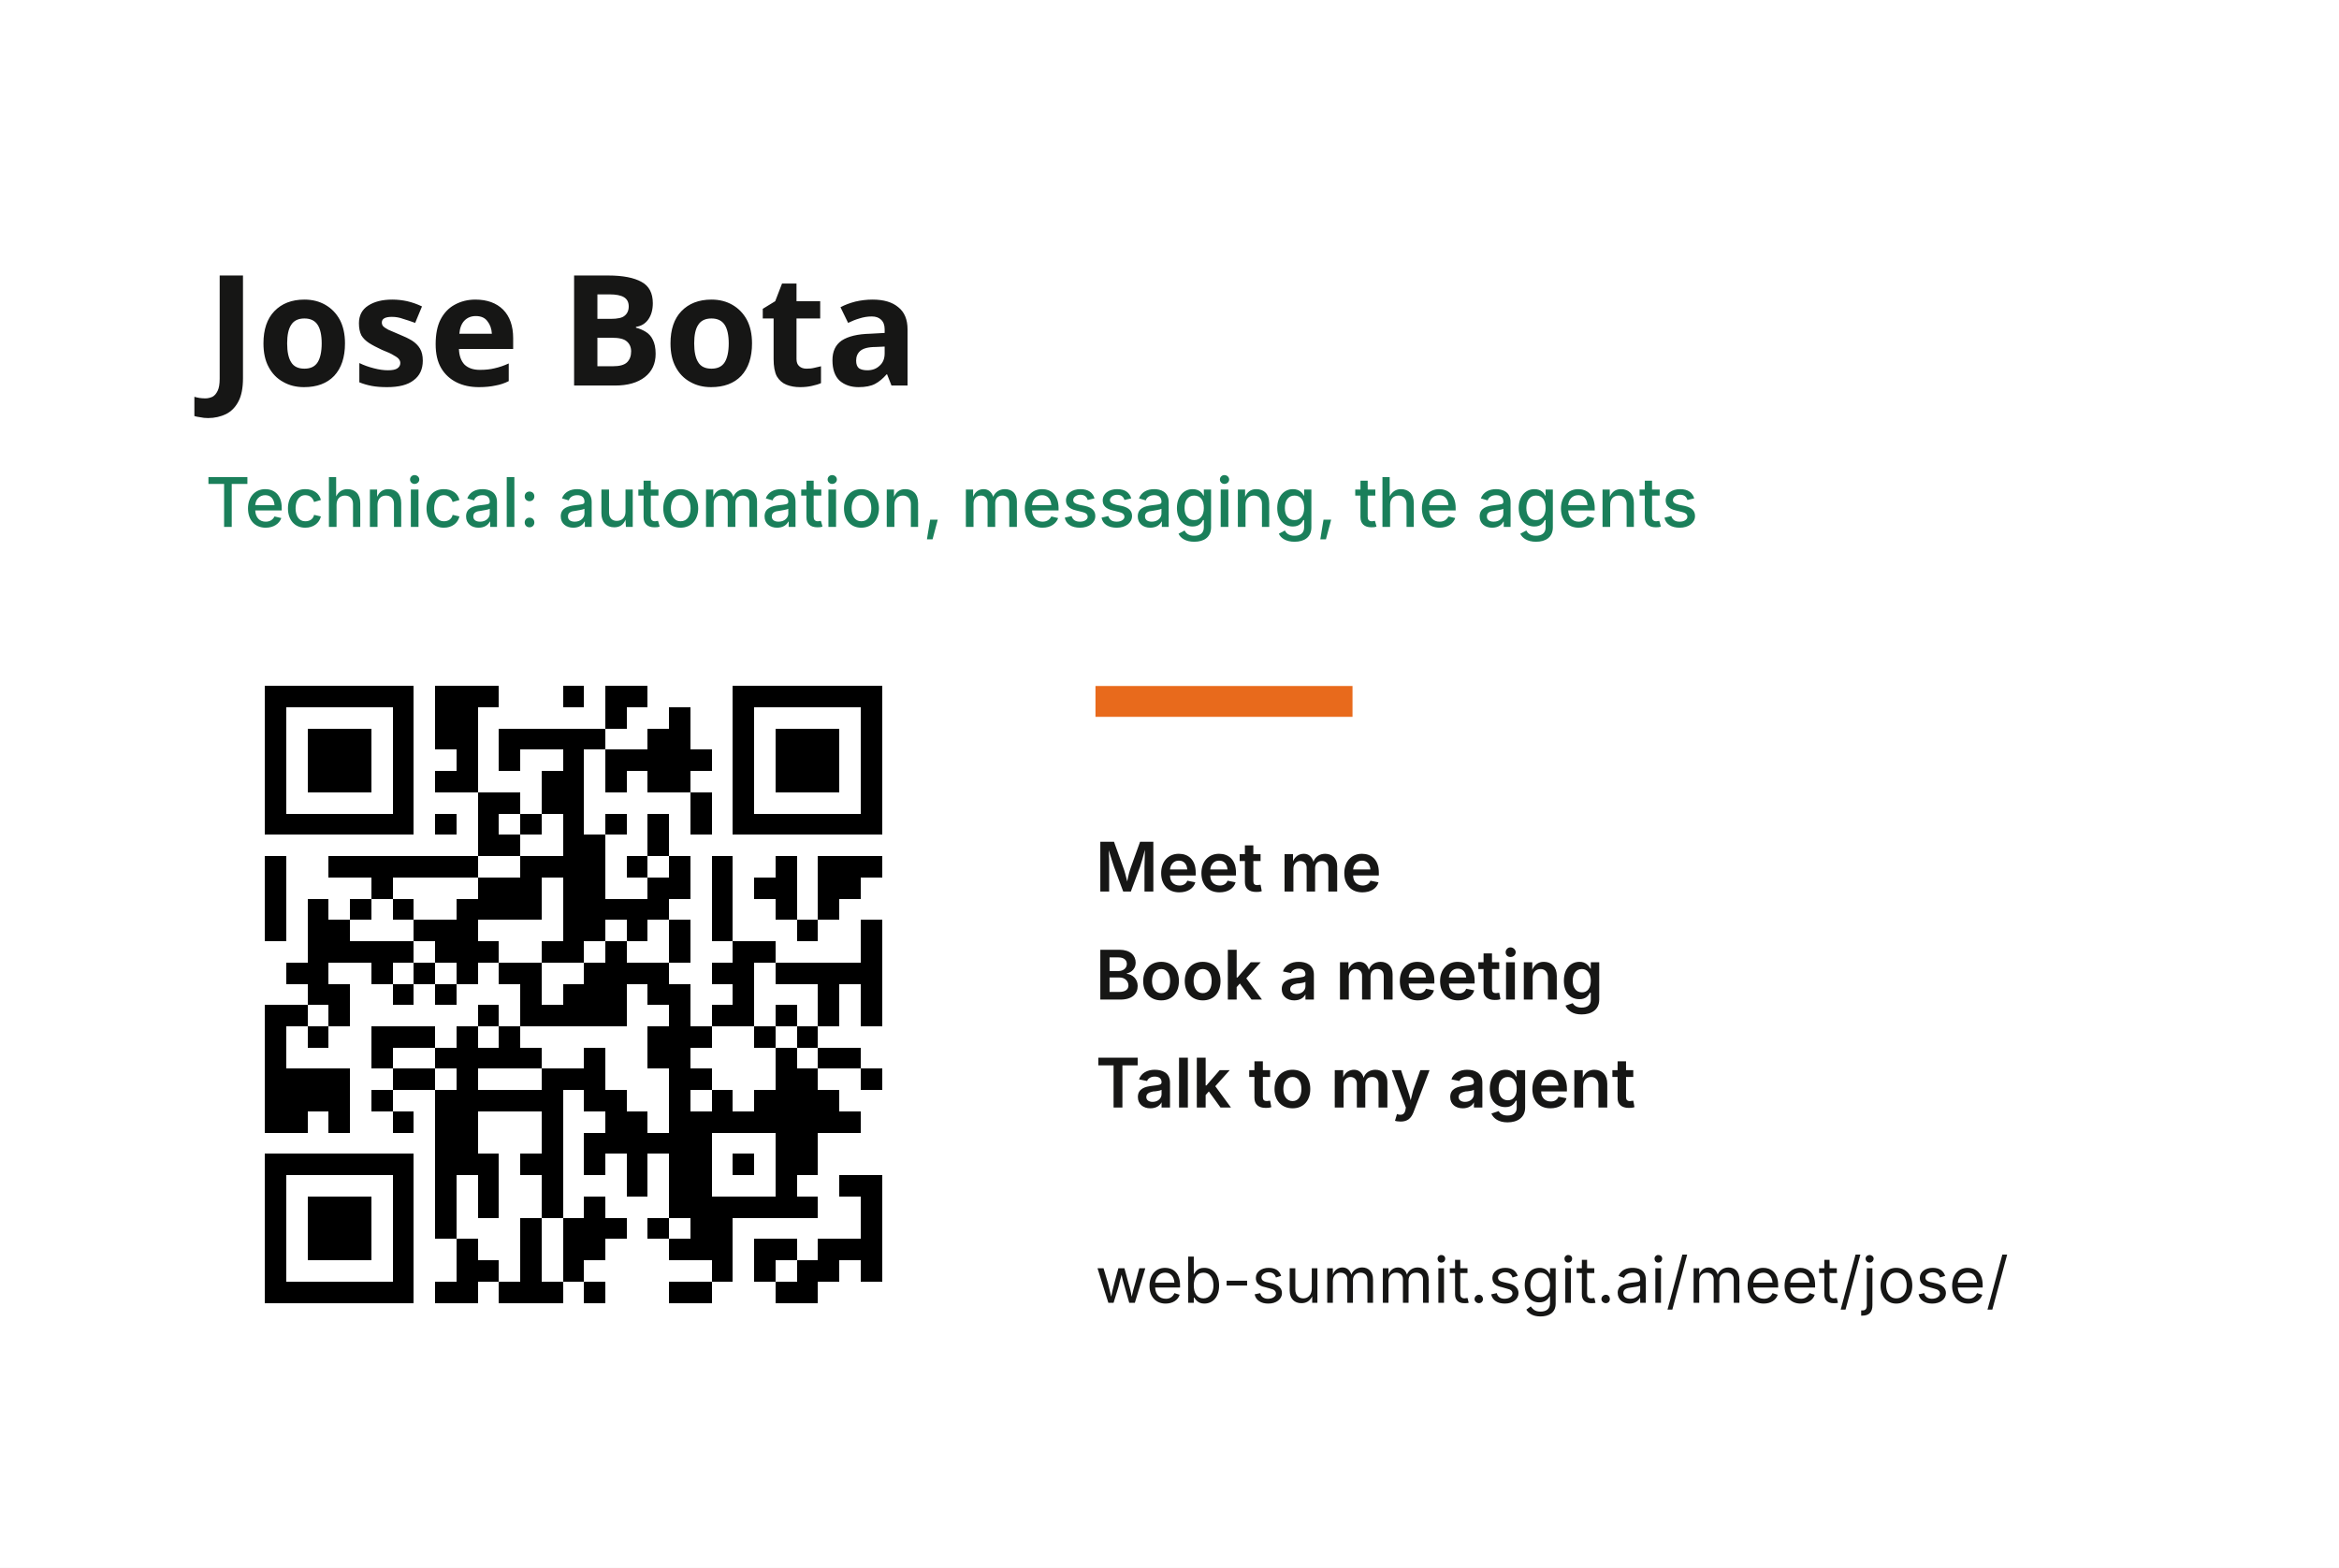
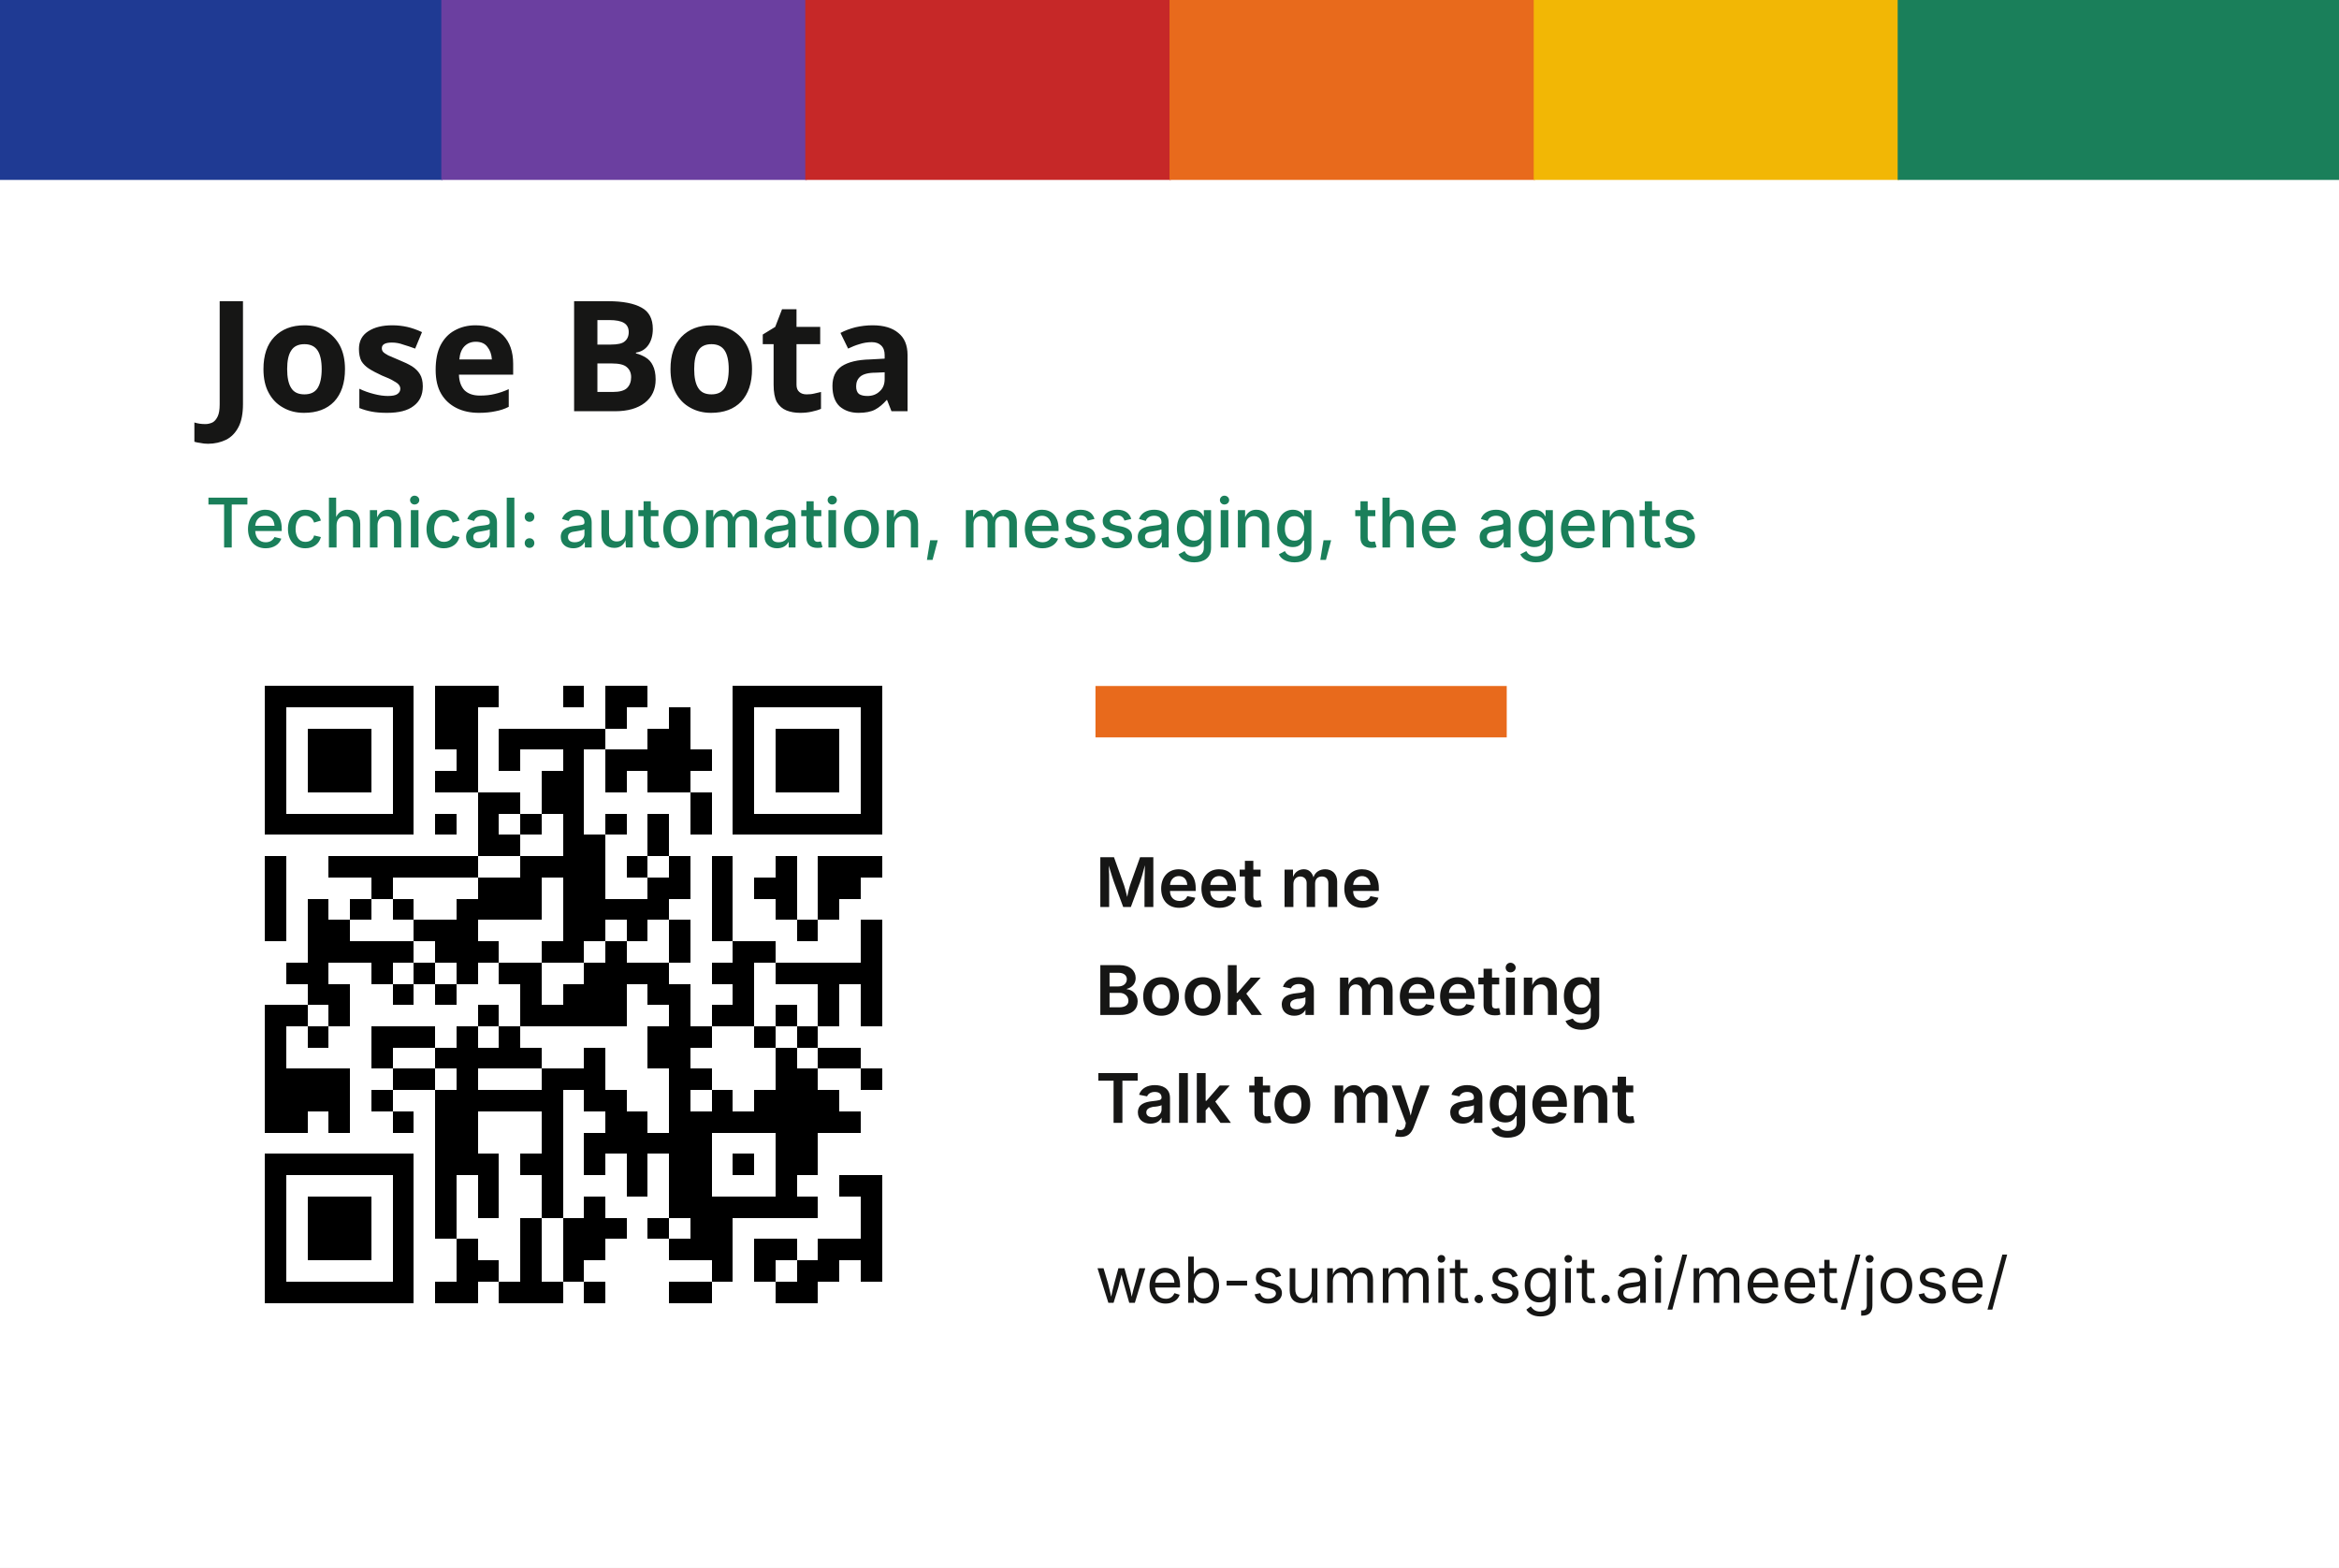
<svg xmlns="http://www.w3.org/2000/svg" width="91mm" height="61mm" viewBox="0 0 91 61">
  <rect x="0" y="0" width="91" height="61" fill="#FFFFFF" />
-   <text class="safe" data-role="name" data-bg="#FFFFFF" x="8" y="15" font-family="Barlow Condensed" font-weight="700" font-size="6" fill="#161615">Jose Bota</text>
-   <text class="safe" data-role="role" data-bg="#FFFFFF" x="8" y="20.5" font-family="Inter" font-weight="500" font-size="2.65" fill="#1A7F5A">Technical: automation, messaging, the agents</text>
+   <rect x="0" y="0" width="17.22" height="7" fill="#1f3a93" />
+   <rect x="17.17" y="0" width="14.22" height="7" fill="#6b3fa0" />
+   <rect x="31.33" y="0" width="14.22" height="7" fill="#c62828" />
+   <rect x="45.5" y="0" width="14.22" height="7" fill="#e86a1c" />
+   <rect x="59.67" y="0" width="14.22" height="7" fill="#f2b705" />
+   <rect x="73.83" y="0" width="17.17" height="7" fill="#1A7F5A" />
+   <text class="safe" data-role="name" data-bg="#FFFFFF" x="8" y="16" font-family="Barlow Condensed" font-weight="700" font-size="6" fill="#161615">Jose Bota</text>
+   <text class="safe" data-role="role" data-bg="#FFFFFF" x="8" y="21.3" font-family="Inter" font-weight="500" font-size="2.65" fill="#1A7F5A">Technical: automation, messaging, the agents</text>
  <g id="qr" class="safe" data-role="qr" data-url="https://web-summit.sgit.ai/meet/jose/" shape-rendering="crispEdges" transform="translate(7,23.38) scale(0.827587)">
    <rect width="37" height="37" fill="#fff" />
    <path d="M4 4h7v1h-7zM12 4h3v1h-3zM18 4h1v1h-1zM20 4h2v1h-2zM26 4h7v1h-7zM4 5h1v1h-1zM10 5h1v1h-1zM12 5h2v1h-2zM20 5h1v1h-1zM23 5h1v1h-1zM26 5h1v1h-1zM32 5h1v1h-1zM4 6h1v1h-1zM6 6h3v1h-3zM10 6h1v1h-1zM12 6h2v1h-2zM15 6h5v1h-5zM22 6h2v1h-2zM26 6h1v1h-1zM28 6h3v1h-3zM32 6h1v1h-1zM4 7h1v1h-1zM6 7h3v1h-3zM10 7h1v1h-1zM13 7h1v1h-1zM15 7h1v1h-1zM18 7h1v1h-1zM20 7h5v1h-5zM26 7h1v1h-1zM28 7h3v1h-3zM32 7h1v1h-1zM4 8h1v1h-1zM6 8h3v1h-3zM10 8h1v1h-1zM12 8h2v1h-2zM17 8h2v1h-2zM20 8h1v1h-1zM22 8h2v1h-2zM26 8h1v1h-1zM28 8h3v1h-3zM32 8h1v1h-1zM4 9h1v1h-1zM10 9h1v1h-1zM14 9h2v1h-2zM17 9h2v1h-2zM24 9h1v1h-1zM26 9h1v1h-1zM32 9h1v1h-1zM4 10h7v1h-7zM12 10h1v1h-1zM14 10h1v1h-1zM16 10h1v1h-1zM18 10h1v1h-1zM20 10h1v1h-1zM22 10h1v1h-1zM24 10h1v1h-1zM26 10h7v1h-7zM14 11h2v1h-2zM18 11h2v1h-2zM22 11h1v1h-1zM4 12h1v1h-1zM7 12h7v1h-7zM16 12h4v1h-4zM21 12h1v1h-1zM23 12h1v1h-1zM25 12h1v1h-1zM28 12h1v1h-1zM30 12h3v1h-3zM4 13h1v1h-1zM9 13h1v1h-1zM14 13h3v1h-3zM18 13h2v1h-2zM22 13h2v1h-2zM25 13h1v1h-1zM27 13h2v1h-2zM30 13h2v1h-2zM4 14h1v1h-1zM6 14h1v1h-1zM8 14h1v1h-1zM10 14h1v1h-1zM13 14h4v1h-4zM18 14h5v1h-5zM25 14h1v1h-1zM28 14h1v1h-1zM30 14h1v1h-1zM4 15h1v1h-1zM6 15h2v1h-2zM11 15h3v1h-3zM18 15h2v1h-2zM21 15h1v1h-1zM23 15h1v1h-1zM25 15h1v1h-1zM29 15h1v1h-1zM32 15h1v1h-1zM6 16h5v1h-5zM12 16h3v1h-3zM17 16h2v1h-2zM20 16h1v1h-1zM23 16h1v1h-1zM26 16h2v1h-2zM32 16h1v1h-1zM5 17h2v1h-2zM9 17h1v1h-1zM11 17h1v1h-1zM13 17h1v1h-1zM15 17h2v1h-2zM19 17h4v1h-4zM25 17h2v1h-2zM28 17h5v1h-5zM6 18h2v1h-2zM10 18h1v1h-1zM12 18h1v1h-1zM16 18h1v1h-1zM18 18h3v1h-3zM22 18h2v1h-2zM26 18h1v1h-1zM30 18h1v1h-1zM32 18h1v1h-1zM4 19h2v1h-2zM7 19h1v1h-1zM14 19h1v1h-1zM16 19h5v1h-5zM23 19h1v1h-1zM25 19h2v1h-2zM28 19h1v1h-1zM30 19h1v1h-1zM32 19h1v1h-1zM4 20h1v1h-1zM6 20h1v1h-1zM9 20h3v1h-3zM13 20h1v1h-1zM15 20h1v1h-1zM22 20h3v1h-3zM27 20h1v1h-1zM29 20h1v1h-1zM4 21h1v1h-1zM9 21h1v1h-1zM12 21h5v1h-5zM19 21h1v1h-1zM22 21h2v1h-2zM28 21h1v1h-1zM30 21h2v1h-2zM4 22h4v1h-4zM10 22h2v1h-2zM13 22h1v1h-1zM17 22h3v1h-3zM23 22h2v1h-2zM28 22h2v1h-2zM32 22h1v1h-1zM4 23h4v1h-4zM9 23h1v1h-1zM12 23h6v1h-6zM19 23h2v1h-2zM23 23h1v1h-1zM25 23h1v1h-1zM27 23h4v1h-4zM4 24h2v1h-2zM7 24h1v1h-1zM10 24h1v1h-1zM12 24h2v1h-2zM17 24h1v1h-1zM20 24h2v1h-2zM23 24h9v1h-9zM12 25h2v1h-2zM17 25h1v1h-1zM19 25h6v1h-6zM28 25h2v1h-2zM4 26h7v1h-7zM12 26h3v1h-3zM16 26h2v1h-2zM19 26h1v1h-1zM21 26h1v1h-1zM23 26h2v1h-2zM26 26h1v1h-1zM28 26h2v1h-2zM4 27h1v1h-1zM10 27h1v1h-1zM12 27h1v1h-1zM14 27h1v1h-1zM17 27h1v1h-1zM21 27h1v1h-1zM23 27h2v1h-2zM28 27h1v1h-1zM31 27h2v1h-2zM4 28h1v1h-1zM6 28h3v1h-3zM10 28h1v1h-1zM12 28h1v1h-1zM14 28h1v1h-1zM17 28h1v1h-1zM19 28h1v1h-1zM23 28h7v1h-7zM32 28h1v1h-1zM4 29h1v1h-1zM6 29h3v1h-3zM10 29h1v1h-1zM12 29h1v1h-1zM16 29h1v1h-1zM18 29h3v1h-3zM22 29h1v1h-1zM24 29h2v1h-2zM32 29h1v1h-1zM4 30h1v1h-1zM6 30h3v1h-3zM10 30h1v1h-1zM13 30h1v1h-1zM16 30h1v1h-1zM18 30h2v1h-2zM23 30h3v1h-3zM27 30h2v1h-2zM30 30h3v1h-3zM4 31h1v1h-1zM10 31h1v1h-1zM13 31h2v1h-2zM16 31h1v1h-1zM18 31h1v1h-1zM25 31h1v1h-1zM27 31h1v1h-1zM29 31h2v1h-2zM32 31h1v1h-1zM4 32h7v1h-7zM12 32h2v1h-2zM15 32h3v1h-3zM19 32h1v1h-1zM23 32h2v1h-2zM28 32h2v1h-2z" fill="#000" />
  </g>
-   <rect x="42.62" y="26.69" width="10" height="1.2" fill="#e86a1c" />
-   <text class="safe" data-role="asks" data-bg="#FFFFFF" x="42.62" y="34.69" font-family="Inter" font-weight="600" font-size="2.65" fill="#161615">Meet me</text>
-   <text class="safe" data-role="asks" data-bg="#FFFFFF" x="42.62" y="38.89" font-family="Inter" font-weight="600" font-size="2.65" fill="#161615">Book a meeting</text>
-   <text class="safe" data-role="asks" data-bg="#FFFFFF" x="42.62" y="43.09" font-family="Inter" font-weight="600" font-size="2.65" fill="#161615">Talk to my agent</text>
+   <rect x="42.62" y="26.69" width="16" height="2" fill="#e86a1c" />
+   <text class="safe" data-role="asks" data-bg="#FFFFFF" x="42.62" y="35.29" font-family="Inter" font-weight="600" font-size="2.65" fill="#161615">Meet me</text>
+   <text class="safe" data-role="asks" data-bg="#FFFFFF" x="42.62" y="39.49" font-family="Inter" font-weight="600" font-size="2.65" fill="#161615">Book a meeting</text>
+   <text class="safe" data-role="asks" data-bg="#FFFFFF" x="42.62" y="43.69" font-family="Inter" font-weight="600" font-size="2.65" fill="#161615">Talk to my agent</text>
  <text class="safe" data-role="url" data-bg="#FFFFFF" x="42.62" y="50.69" font-family="Inter" font-weight="400" font-size="2.47" fill="#161615">web-summit.sgit.ai/meet/jose/</text>
</svg>
